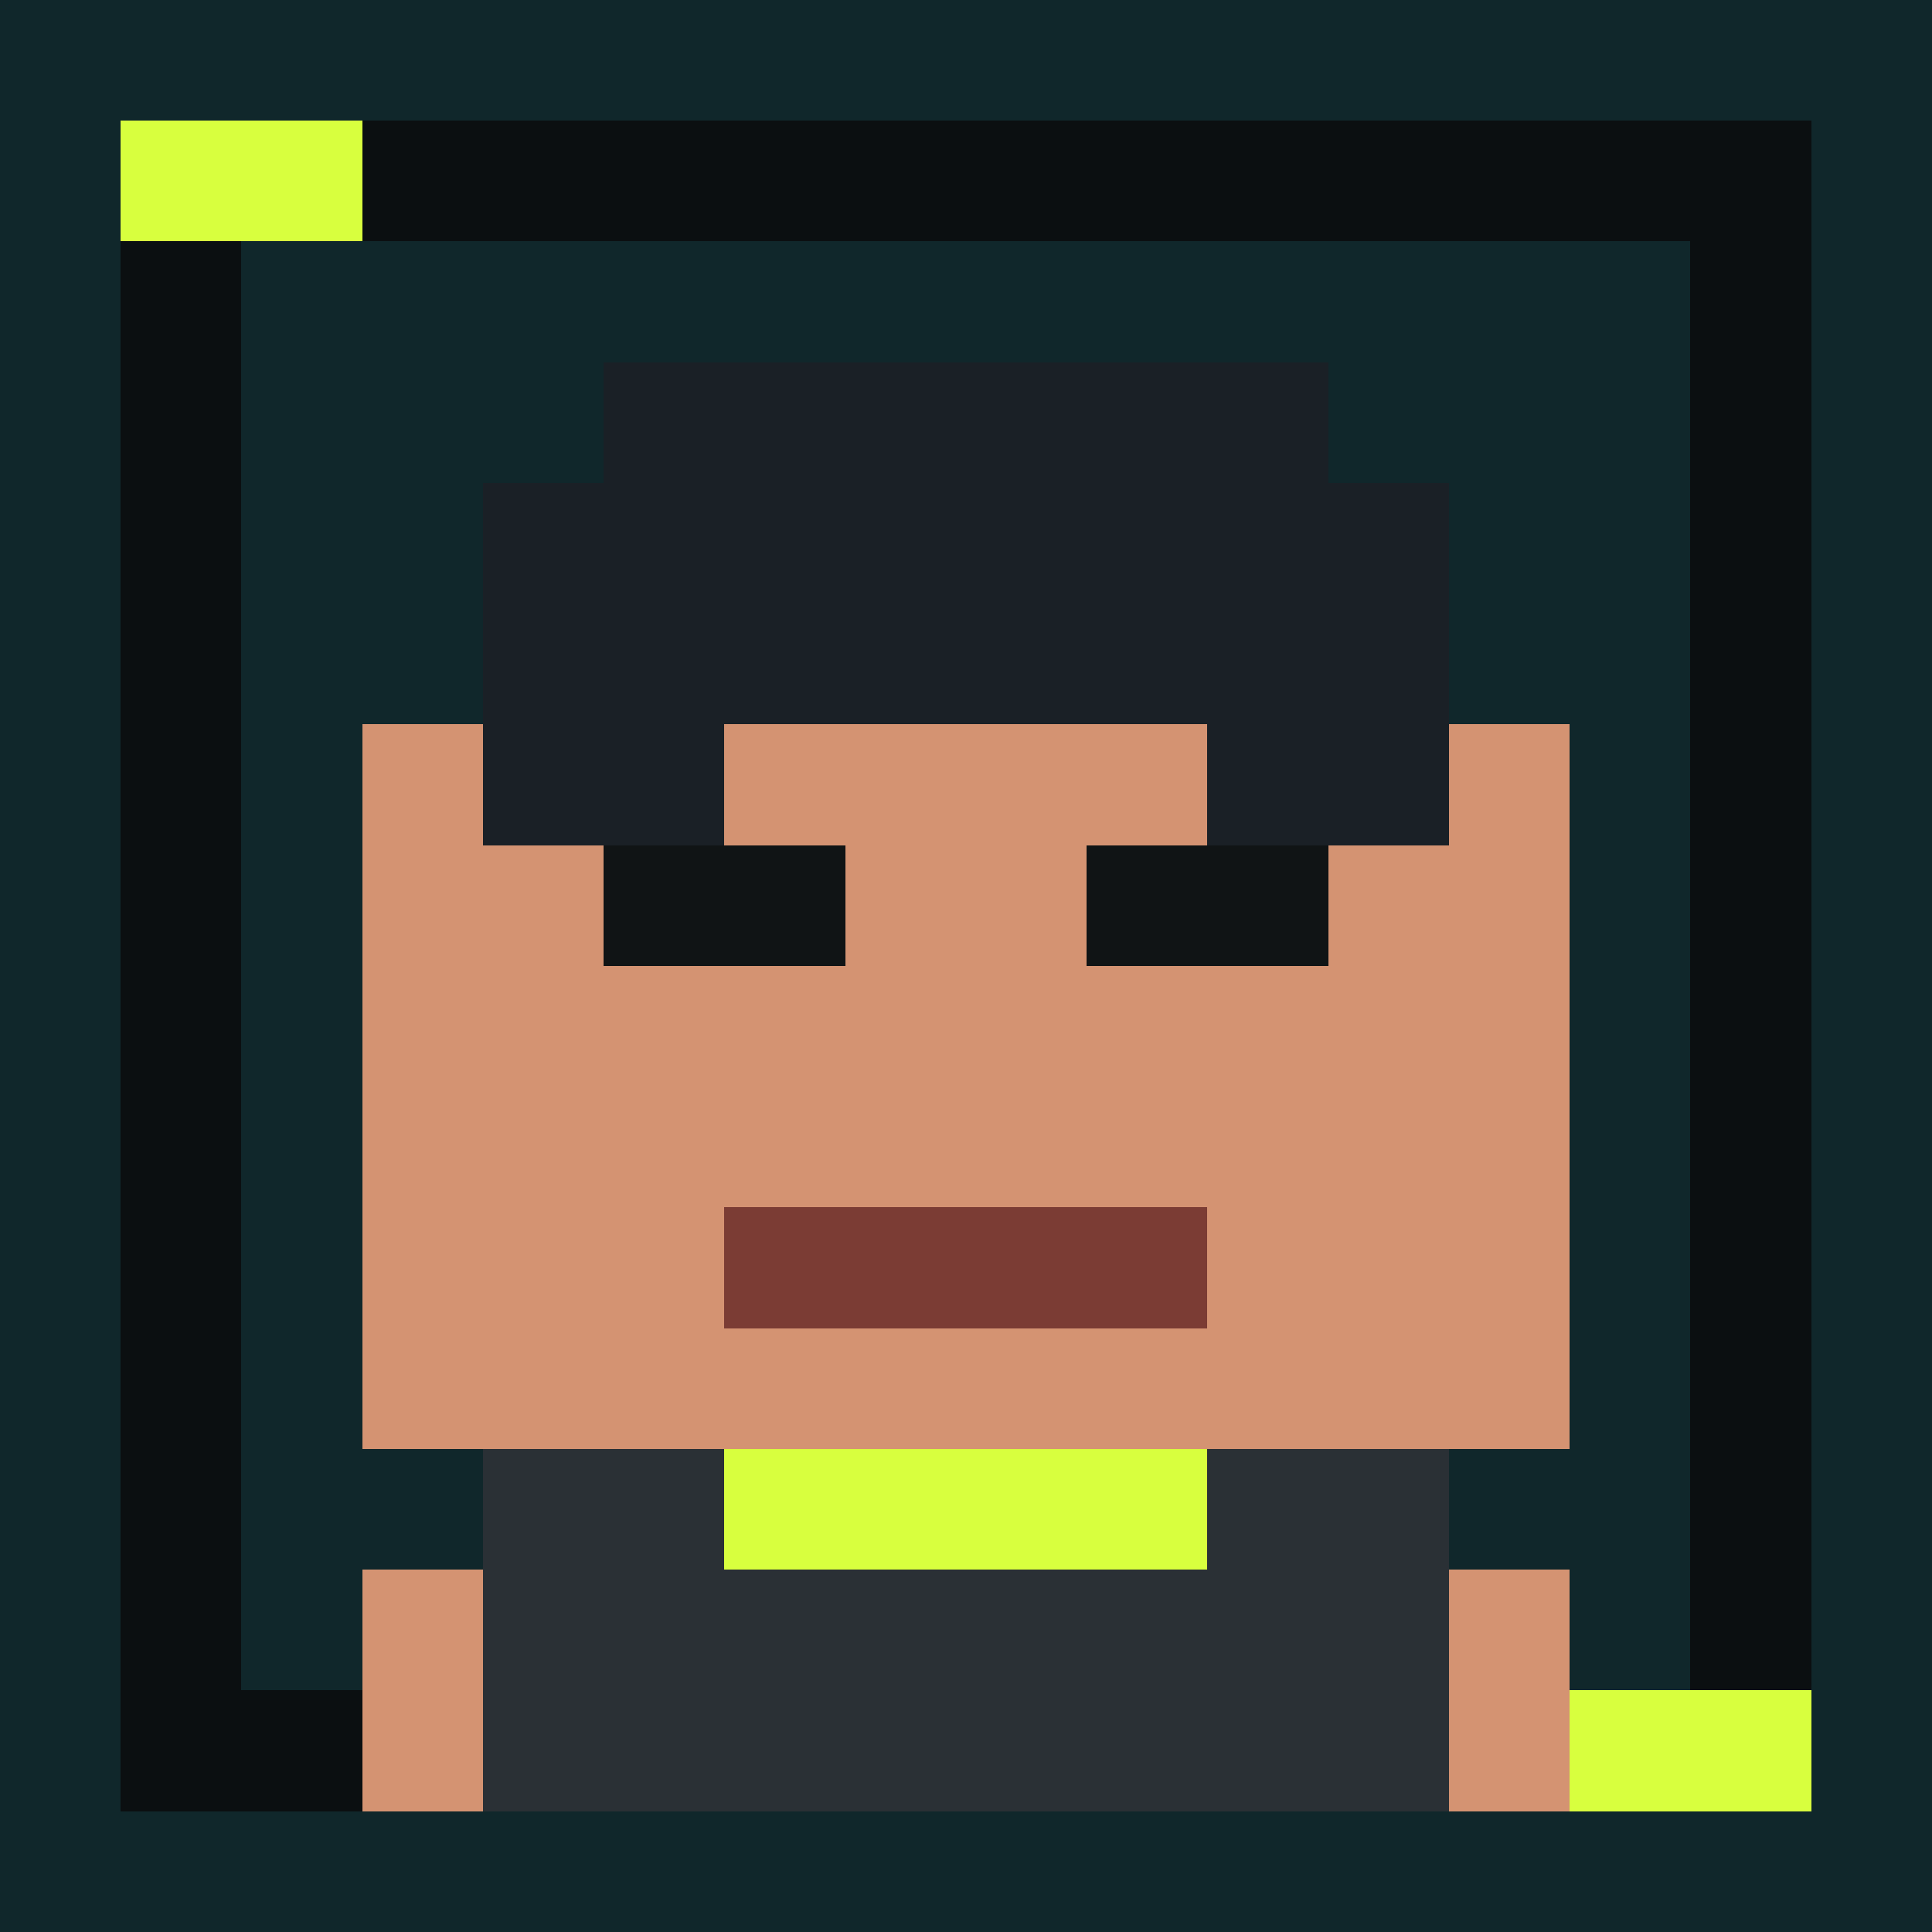
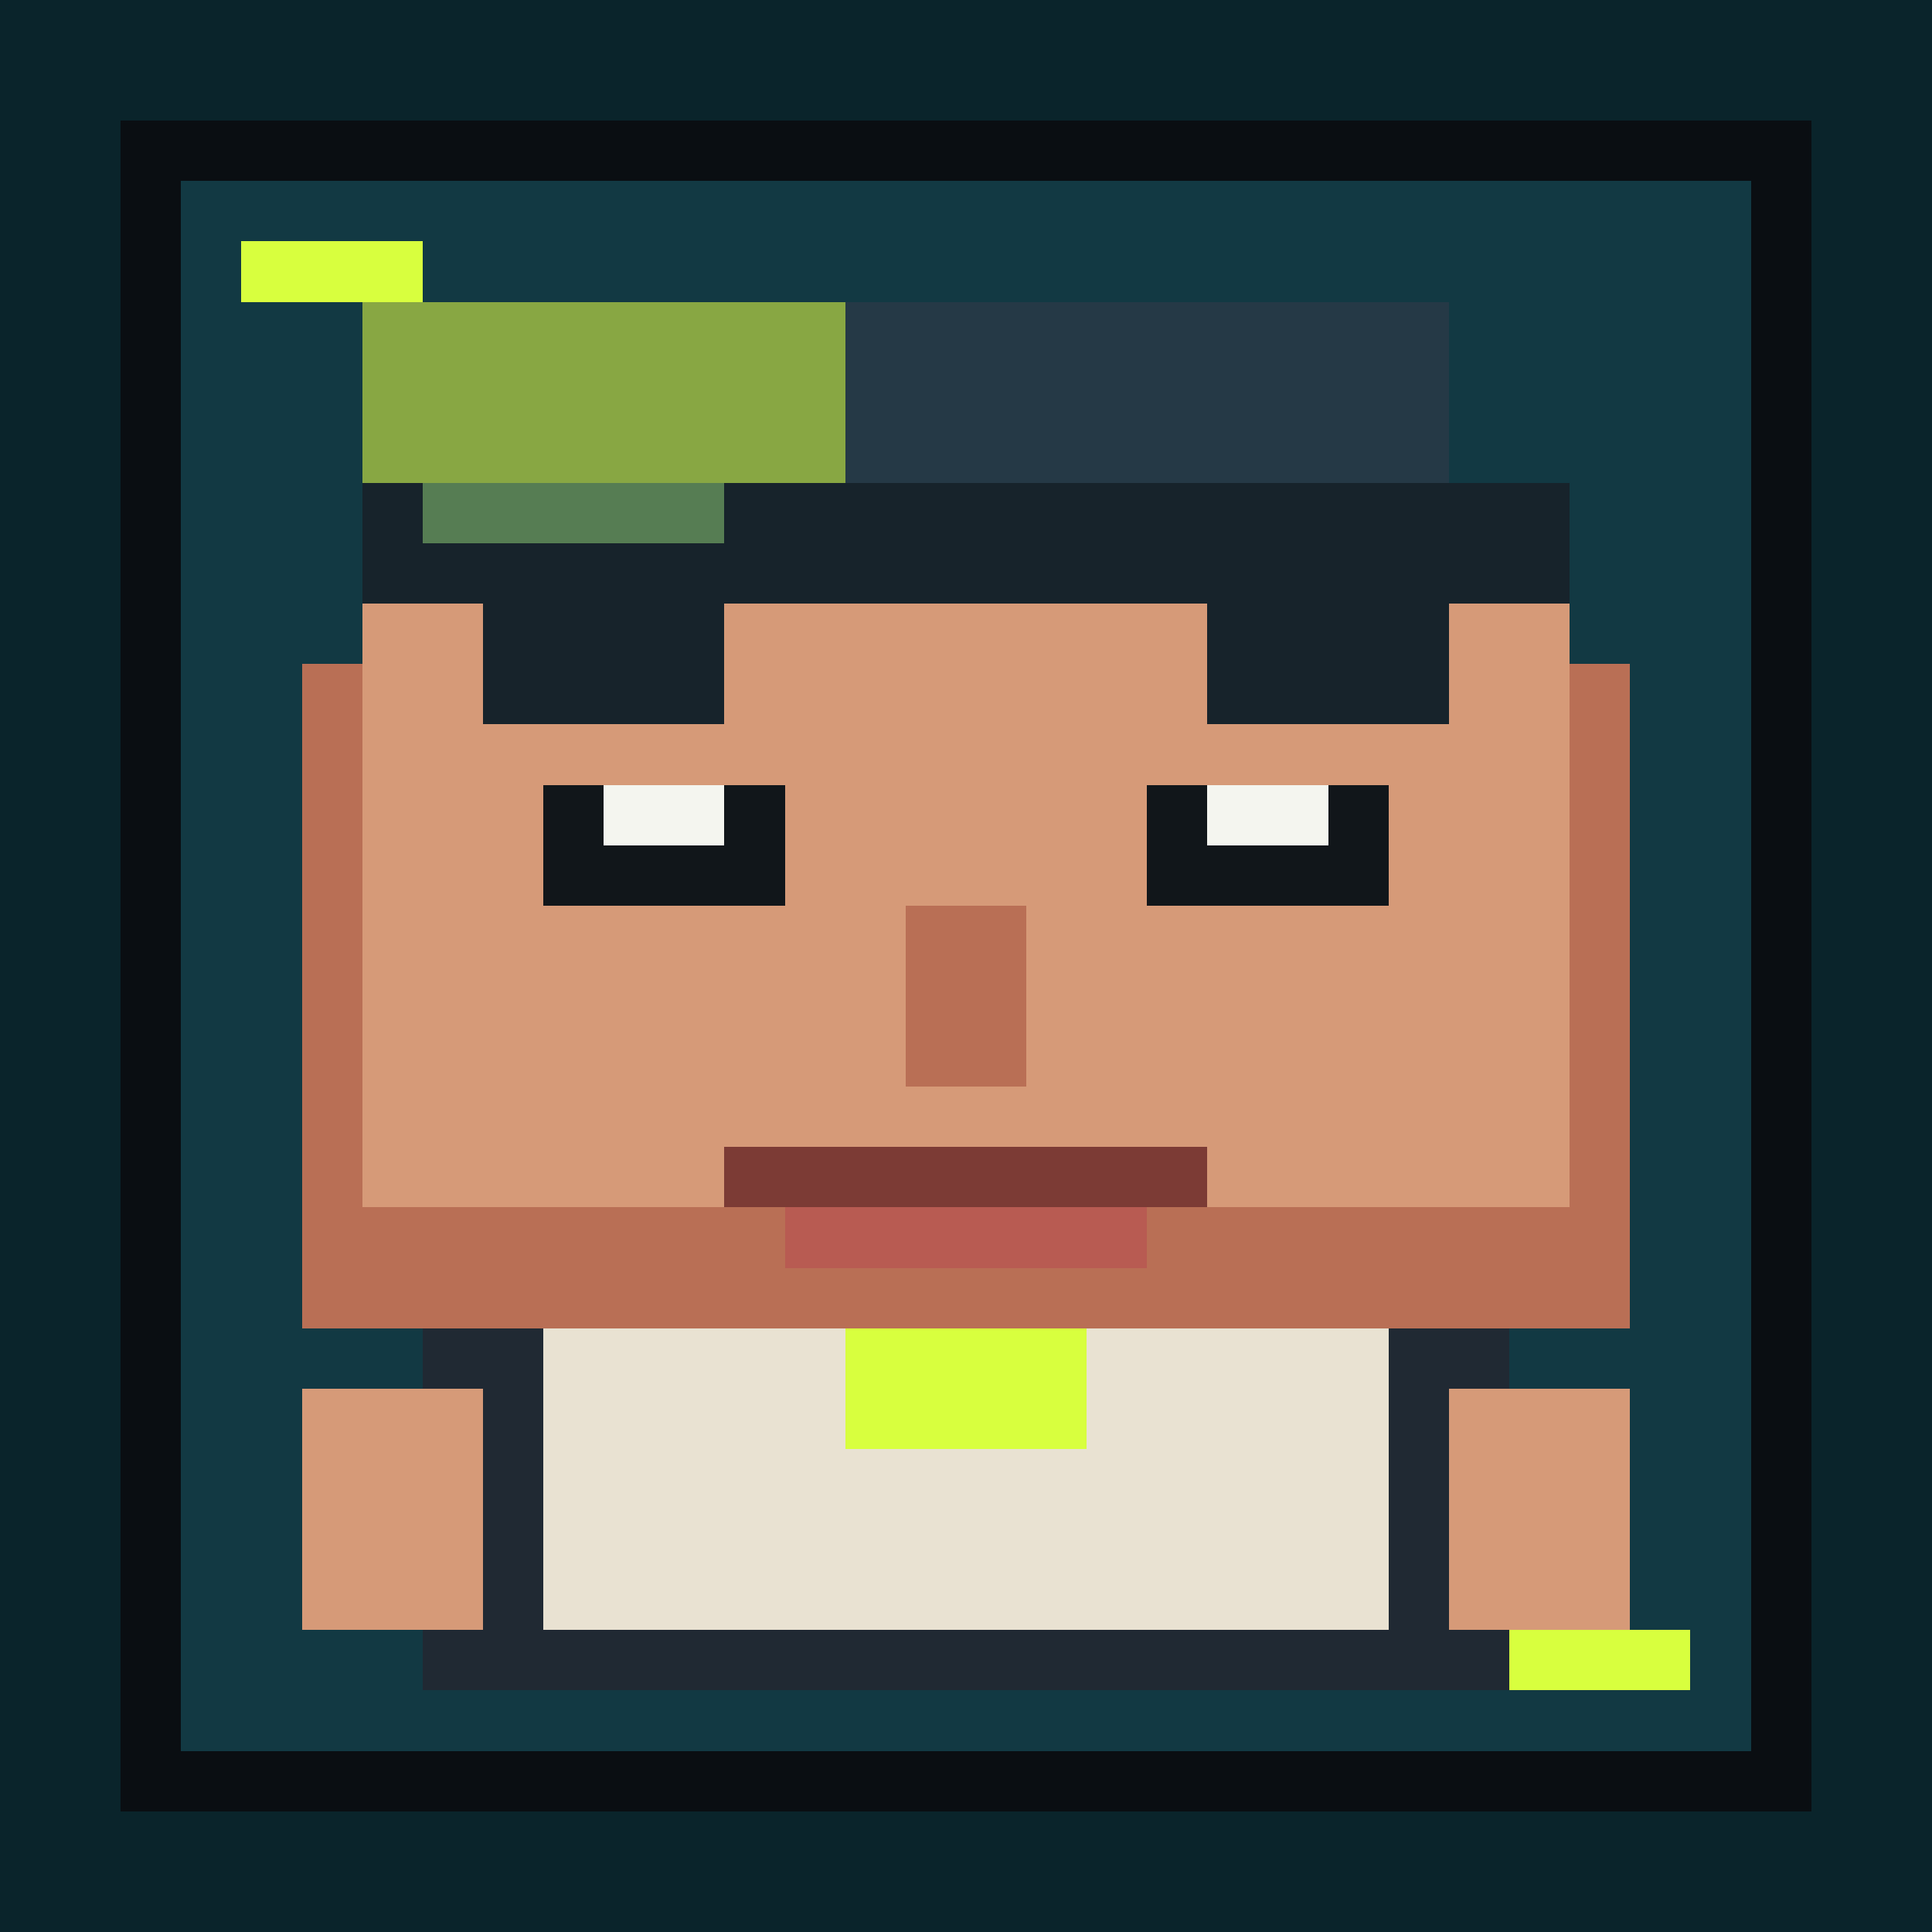
- <svg xmlns="http://www.w3.org/2000/svg" width="256" height="256" viewBox="0 0 256 256" shape-rendering="crispEdges">
-   <rect x="0" y="0" width="256" height="256" fill="#10272b" />
-   <rect x="16" y="16" width="224" height="224" fill="#0b0f11" />
-   <rect x="32" y="32" width="192" height="192" fill="#10272b" />
-   <rect x="80" y="48" width="96" height="16" fill="#1a2026" />
-   <rect x="64" y="64" width="128" height="32" fill="#1a2026" />
-   <rect x="48" y="96" width="160" height="96" fill="#d49372" />
-   <rect x="64" y="80" width="32" height="32" fill="#1a2026" />
-   <rect x="160" y="80" width="32" height="32" fill="#1a2026" />
-   <rect x="80" y="112" width="32" height="16" fill="#101415" />
-   <rect x="144" y="112" width="32" height="16" fill="#101415" />
-   <rect x="112" y="128" width="32" height="16" fill="#d49372" />
-   <rect x="96" y="160" width="64" height="16" fill="#7b3c34" />
-   <rect x="64" y="192" width="128" height="48" fill="#2a3035" />
-   <rect x="96" y="192" width="64" height="16" fill="#d8ff3e" />
-   <rect x="48" y="208" width="16" height="32" fill="#d49372" />
-   <rect x="192" y="208" width="16" height="32" fill="#d49372" />
-   <rect x="16" y="16" width="32" height="16" fill="#d8ff3e" />
-   <rect x="208" y="224" width="32" height="16" fill="#d8ff3e" />
+ <svg xmlns="http://www.w3.org/2000/svg" viewBox="0 0 32 32" width="256" height="256" shape-rendering="crispEdges">
+   <rect x="0" y="0" width="32" height="32" fill="#0a242b" />
+   <rect x="2" y="2" width="28" height="28" fill="#0a0e12" />
+   <rect x="3" y="3" width="26" height="26" fill="#123943" />
+   <rect x="8" y="5" width="16" height="3" fill="#253946" />
+   <rect x="6" y="8" width="20" height="4" fill="#17232b" />
+   <rect x="5" y="11" width="22" height="11" fill="#b96f55" />
+   <rect x="6" y="10" width="20" height="10" fill="#d69a78" />
+   <rect x="8" y="8" width="4" height="4" fill="#17232b" />
+   <rect x="20" y="8" width="4" height="4" fill="#17232b" />
+   <rect x="9" y="13" width="4" height="2" fill="#11161a" />
+   <rect x="19" y="13" width="4" height="2" fill="#11161a" />
+   <rect x="10" y="13" width="2" height="1" fill="#f4f5ef" />
+   <rect x="20" y="13" width="2" height="1" fill="#f4f5ef" />
+   <rect x="15" y="15" width="2" height="3" fill="#b96f55" />
+   <rect x="12" y="19" width="8" height="1" fill="#7c3b35" />
+   <rect x="13" y="20" width="6" height="1" fill="#b85b52" />
+   <rect x="7" y="22" width="18" height="6" fill="#202933" />
+   <rect x="9" y="22" width="14" height="5" fill="#e9e2d2" />
+   <rect x="14" y="22" width="4" height="2" fill="#d8ff3e" />
+   <rect x="5" y="23" width="3" height="4" fill="#d69a78" />
+   <rect x="24" y="23" width="3" height="4" fill="#d69a78" />
+   <rect x="4" y="4" width="3" height="1" fill="#d8ff3e" />
+   <rect x="25" y="27" width="3" height="1" fill="#d8ff3e" />
+   <rect x="7" y="7" width="5" height="2" fill="#567d53" />
+   <rect x="6" y="5" width="8" height="3" fill="#88a743" />
</svg>
